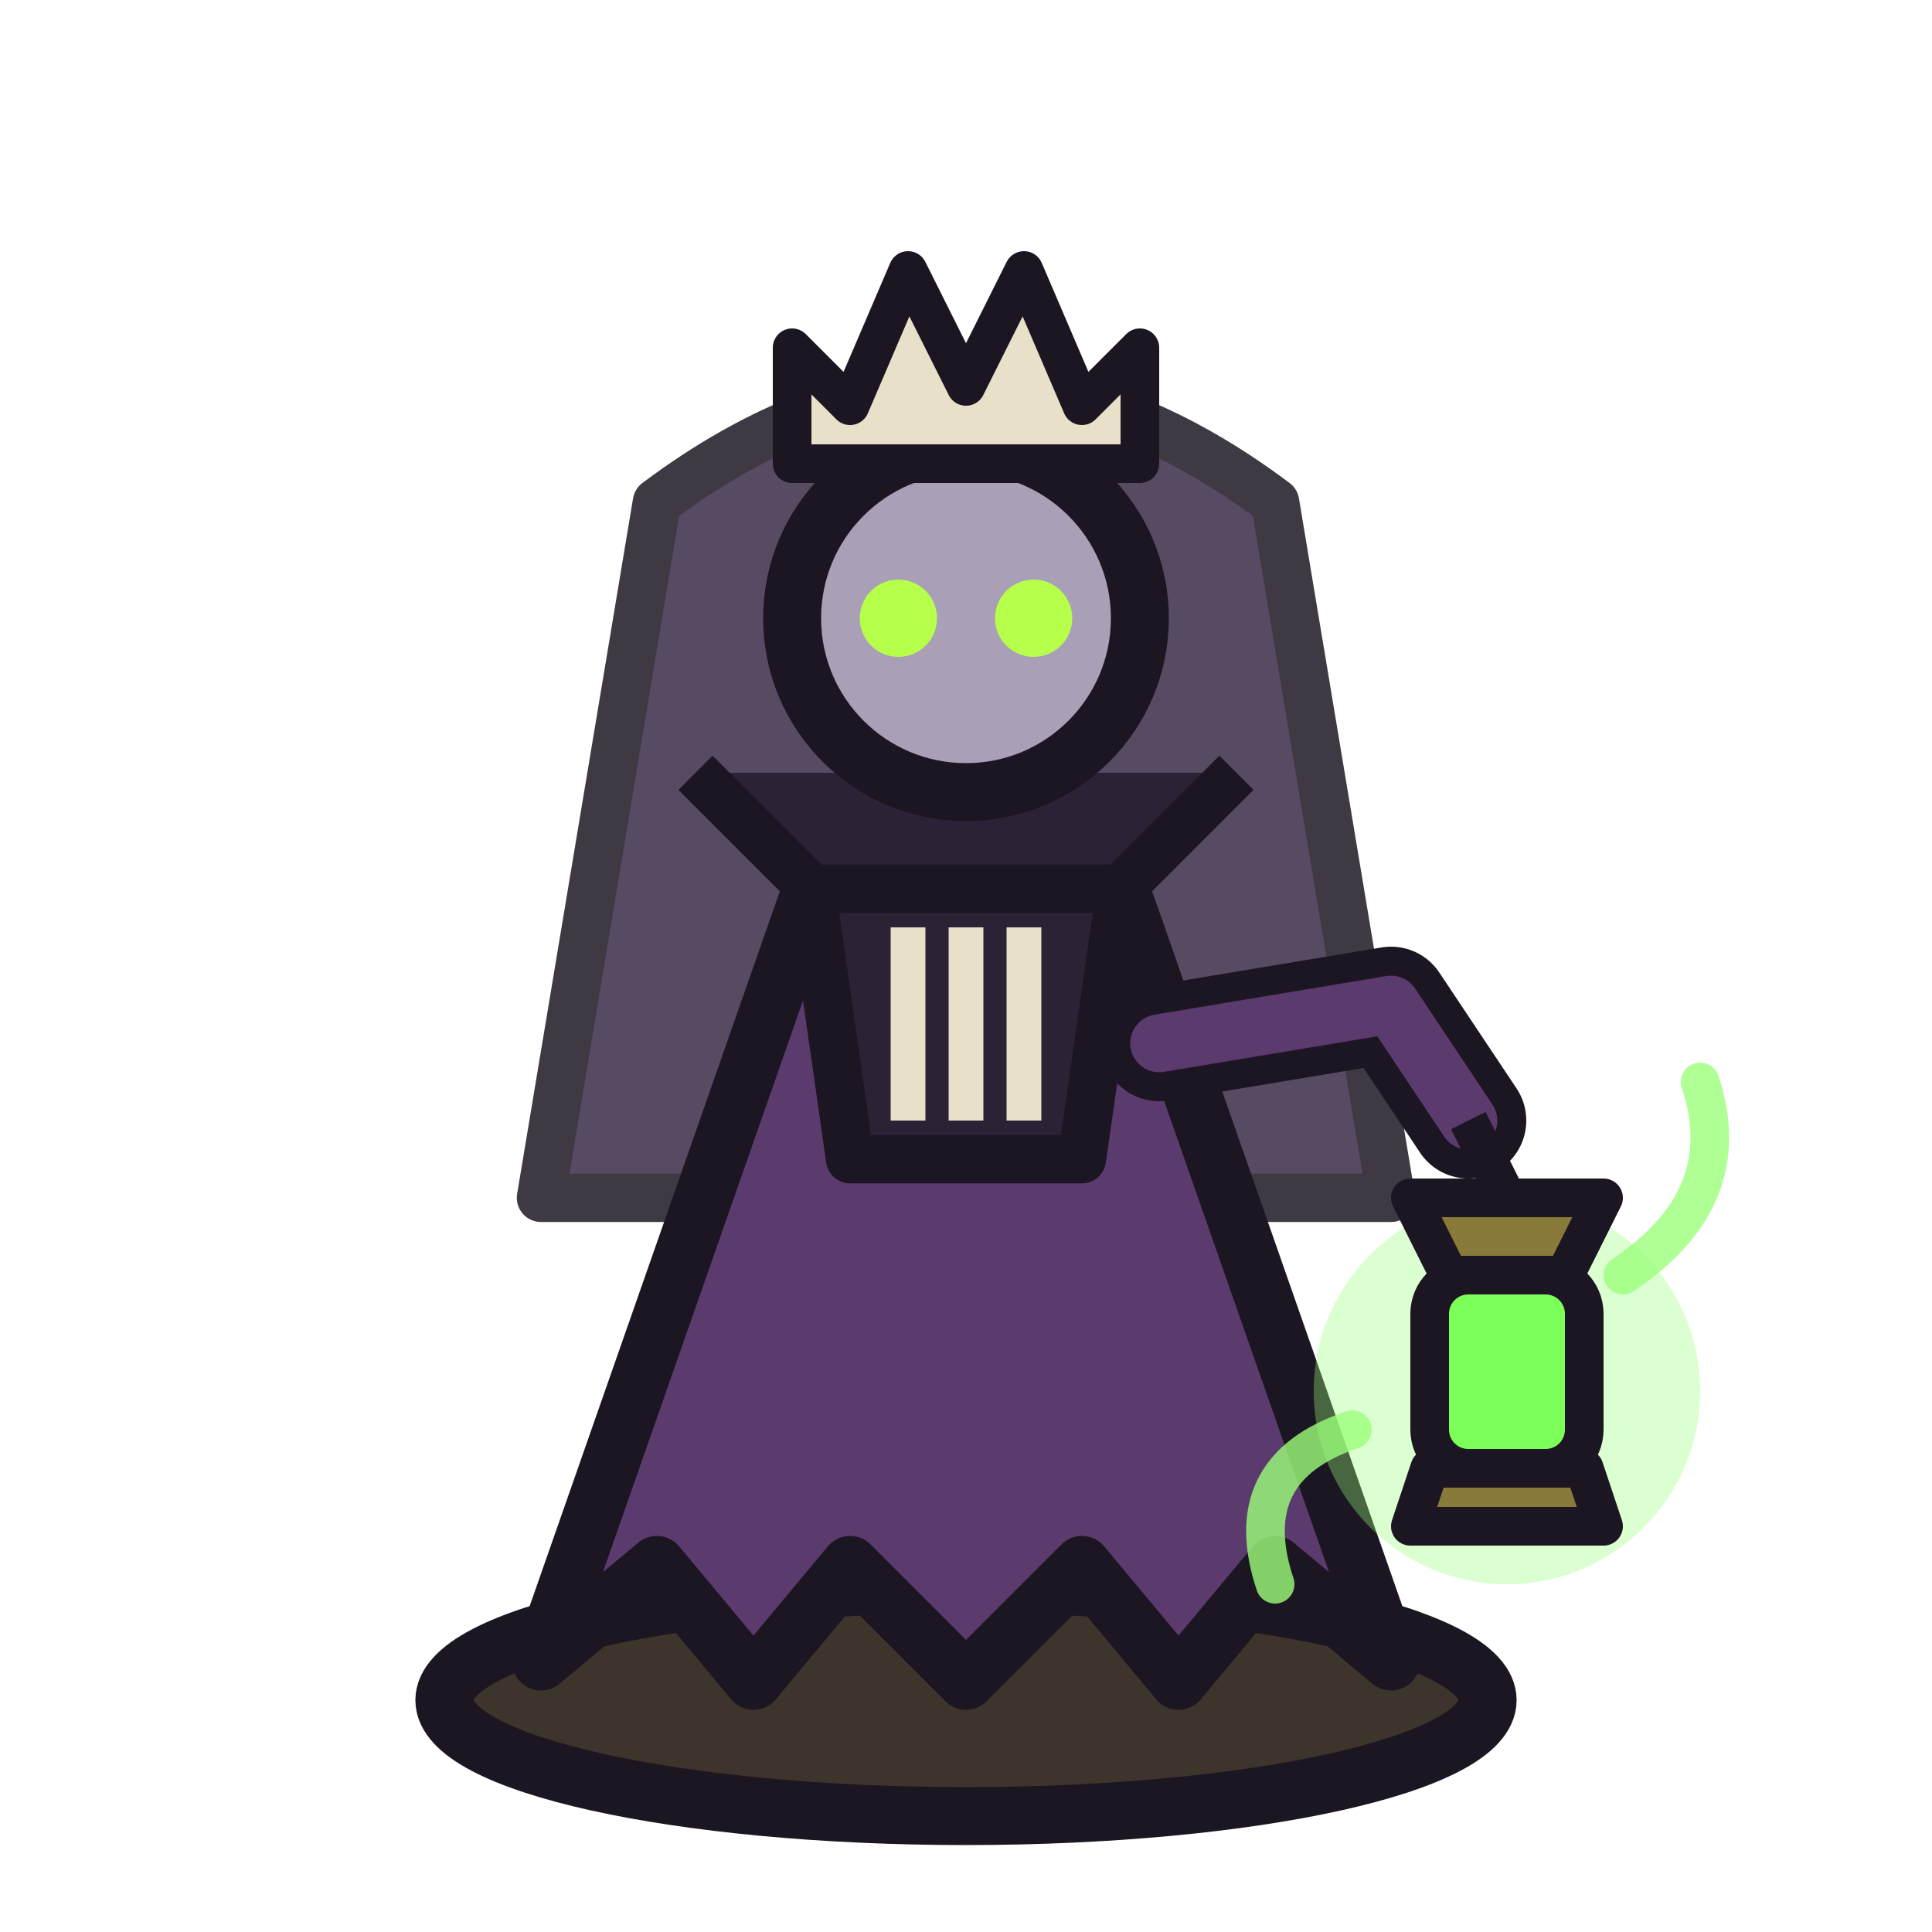
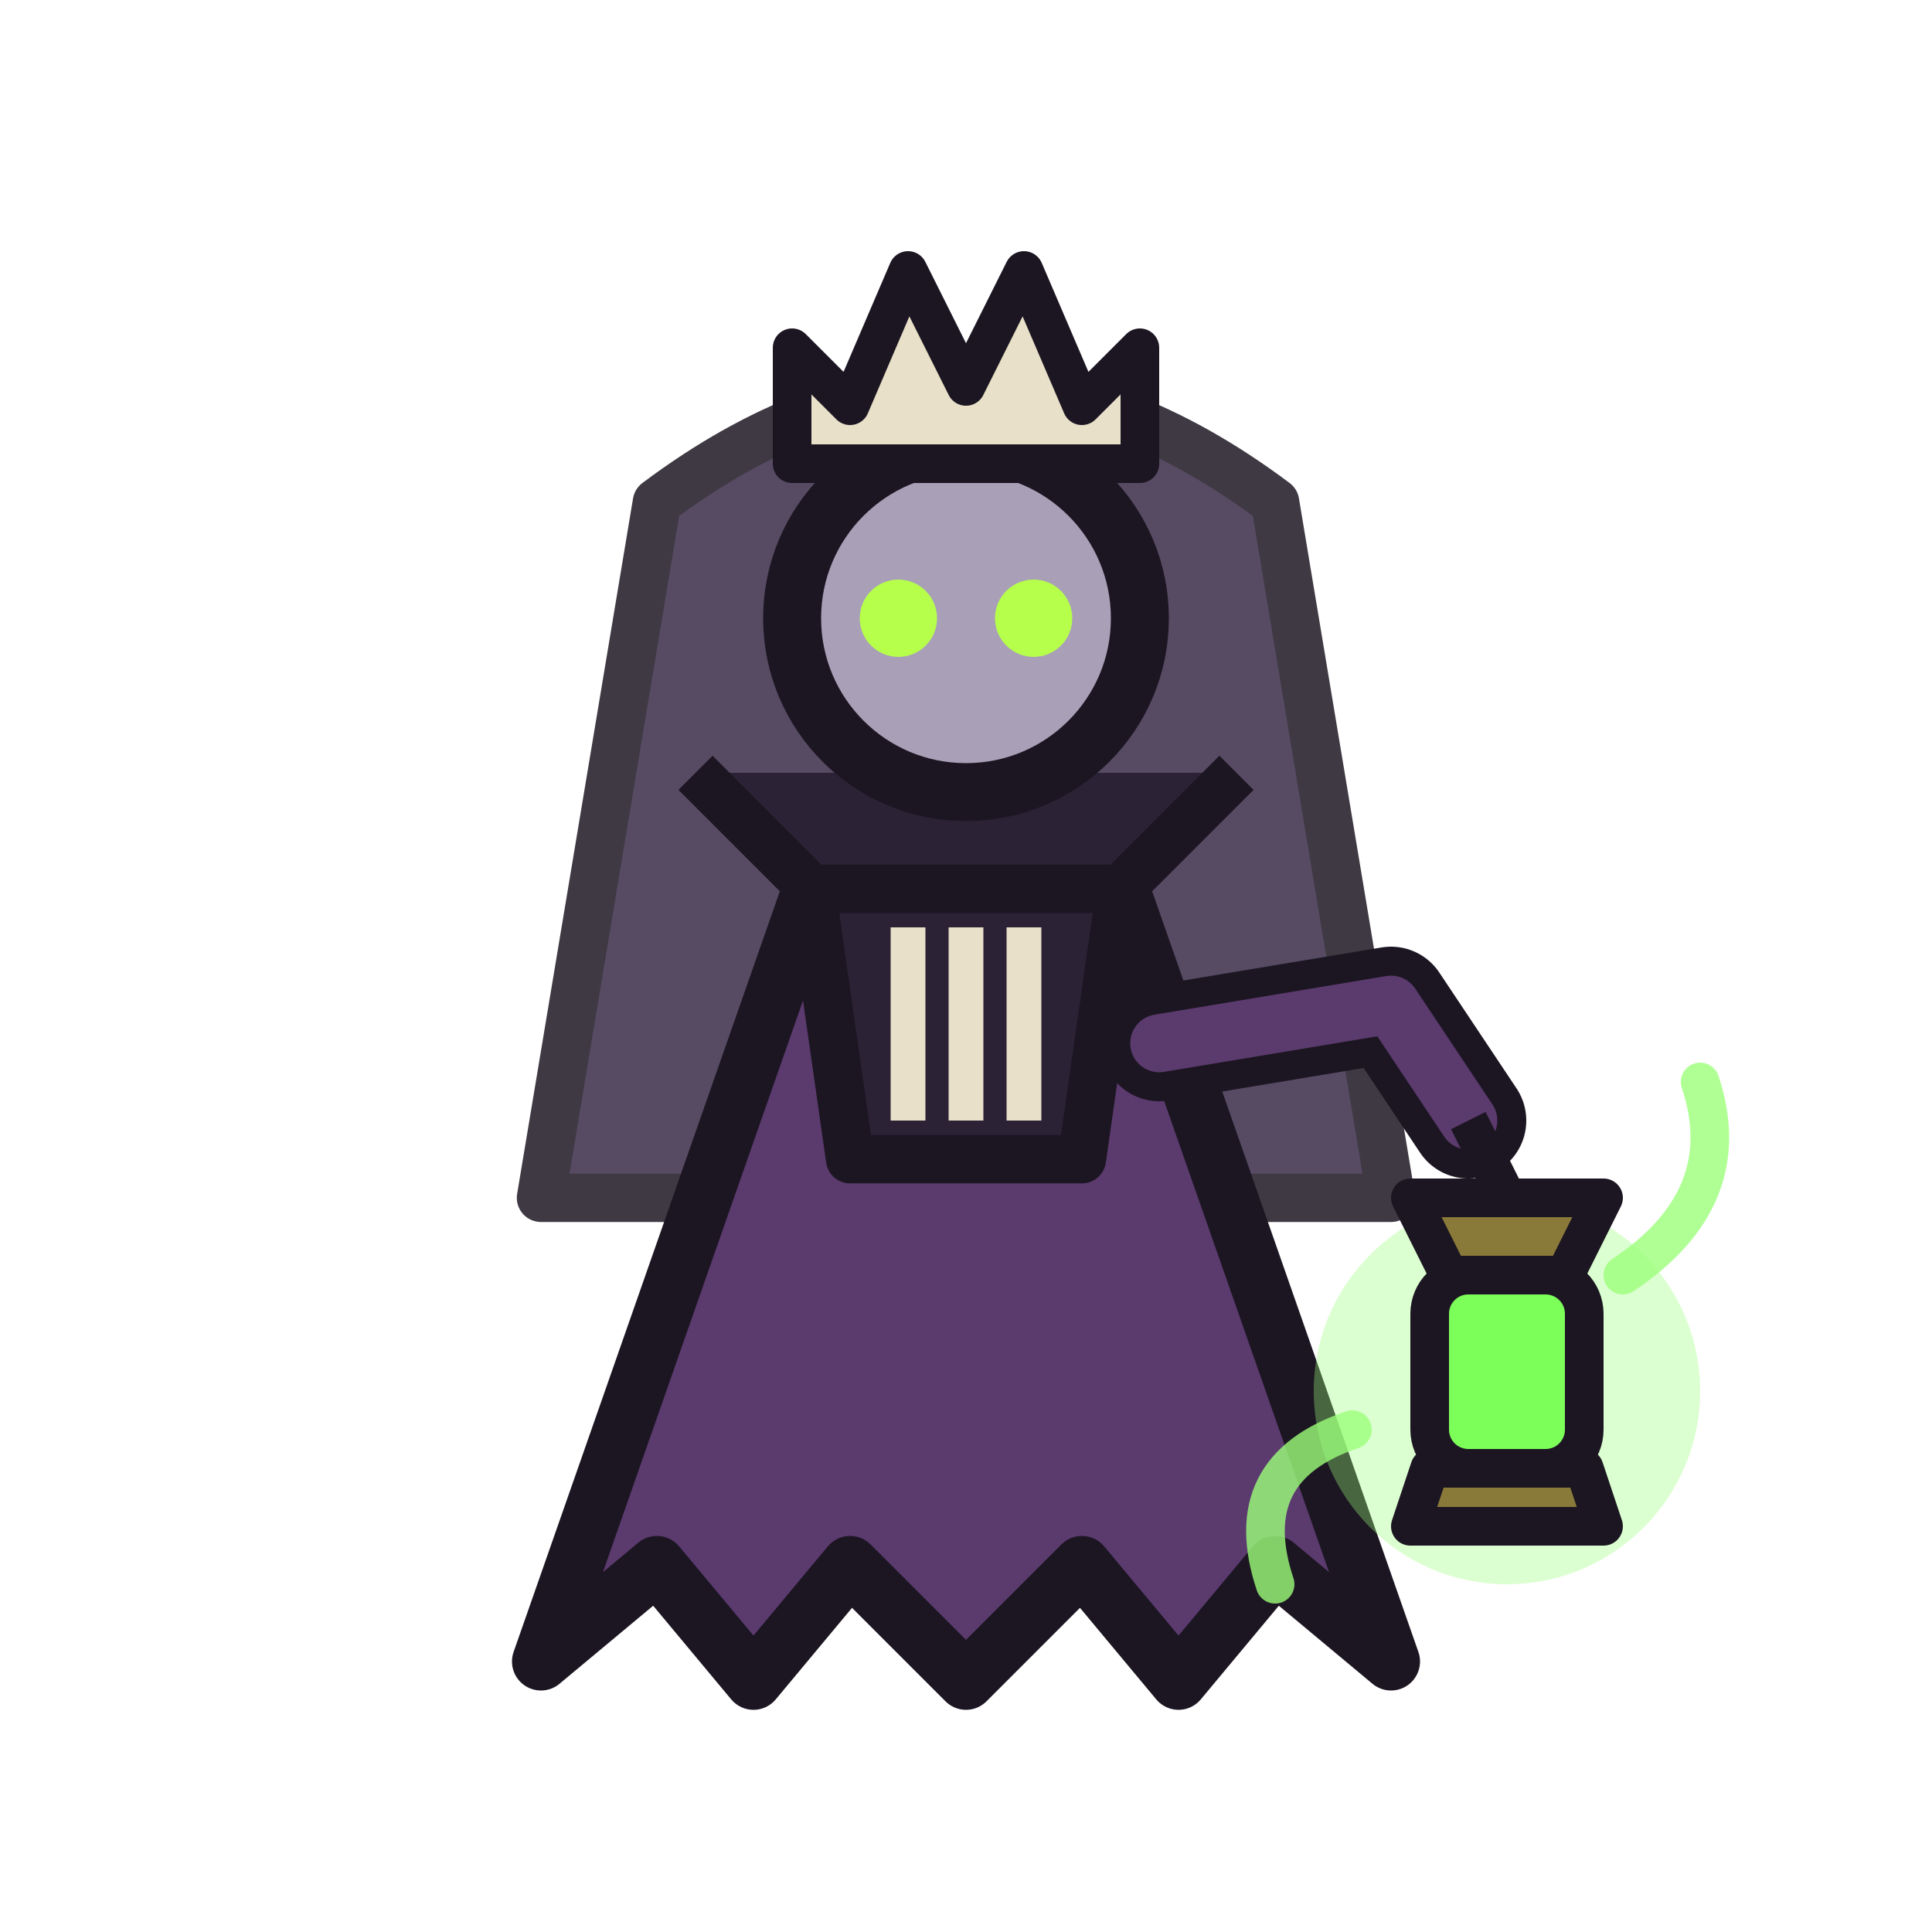
<svg xmlns="http://www.w3.org/2000/svg" viewBox="0 0 100 100">
-   <ellipse cx="50" cy="88" rx="27" ry="6" fill="#3d342c" stroke="#1c1622" stroke-width="3" />
  <path d="M34 26 Q50 14 66 26 L72 62 L28 62 Z" fill="#3a2a48" opacity="0.85" stroke="#1c1622" stroke-width="2.5" stroke-linejoin="round" />
  <path d="M28 86 L42 46 H58 L72 86 L66 81 L61 87 L56 81 L50 87 L44 81 L39 87 L34 81 Z" fill="#5b3a6e" stroke="#1c1622" stroke-width="3" stroke-linejoin="round" />
  <path d="M42 46 H58 L56 60 H44 Z" fill="#2c2236" stroke="#1c1622" stroke-width="2.5" stroke-linejoin="round" />
  <path d="M47 48 V58 M50 48 V58 M53 48 V58" stroke="#e8e0c8" stroke-width="1.8" />
  <path d="M36 40 L42 46 H58 L64 40" fill="#2c2236" stroke="#1c1622" stroke-width="2.5" stroke-linejoin="round" />
  <circle cx="50" cy="32" r="9" fill="#a9a0b8" stroke="#1c1622" stroke-width="3" />
  <circle cx="46.5" cy="32" r="2" fill="#b6ff4a" />
  <circle cx="53.5" cy="32" r="2" fill="#b6ff4a" />
  <path d="M41 24 L41 18 L44 21 L47 14 L50 20 L53 14 L56 21 L59 18 L59 24 Z" fill="#e8e0c8" stroke="#1c1622" stroke-width="2" stroke-linejoin="round" />
  <path d="M60 54 L72 52 L76 58" fill="none" stroke="#1c1622" stroke-width="6" stroke-linecap="round" stroke-linejoin="round" />
  <path d="M60 54 L72 52 L76 58" fill="none" stroke="#5b3a6e" stroke-width="3" stroke-linecap="round" stroke-linejoin="round" />
  <circle cx="78" cy="72" r="10" fill="#9cff7a" opacity="0.35" />
  <path d="M76 58 L78 62" stroke="#1c1622" stroke-width="2" />
  <path d="M73 62 H83 L81 66 H75 Z M74 76 H82 L83 79 H73 Z" fill="#8a7a3a" stroke="#1c1622" stroke-width="2" stroke-linejoin="round" />
  <rect x="74" y="66" width="8" height="10" rx="2" fill="#7dff5a" stroke="#1c1622" stroke-width="2" />
  <path d="M84 66 Q90 62 88 56 M70 74 Q64 76 66 82" fill="none" stroke="#9cff7a" stroke-width="2" stroke-linecap="round" opacity="0.8" />
</svg>
